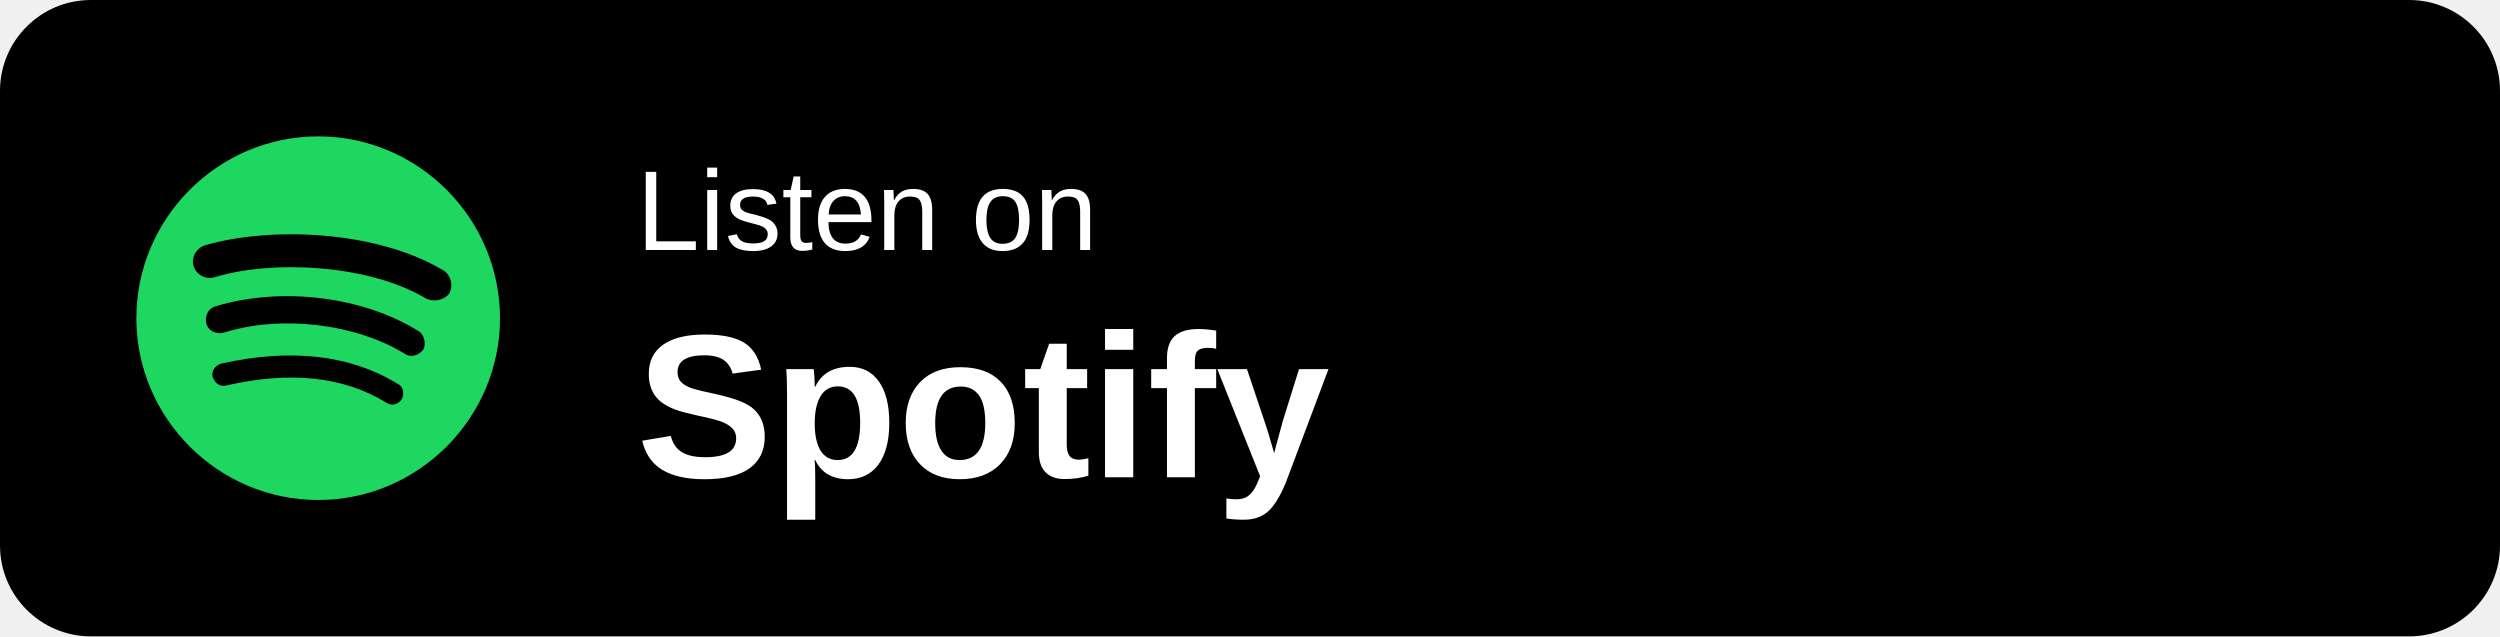
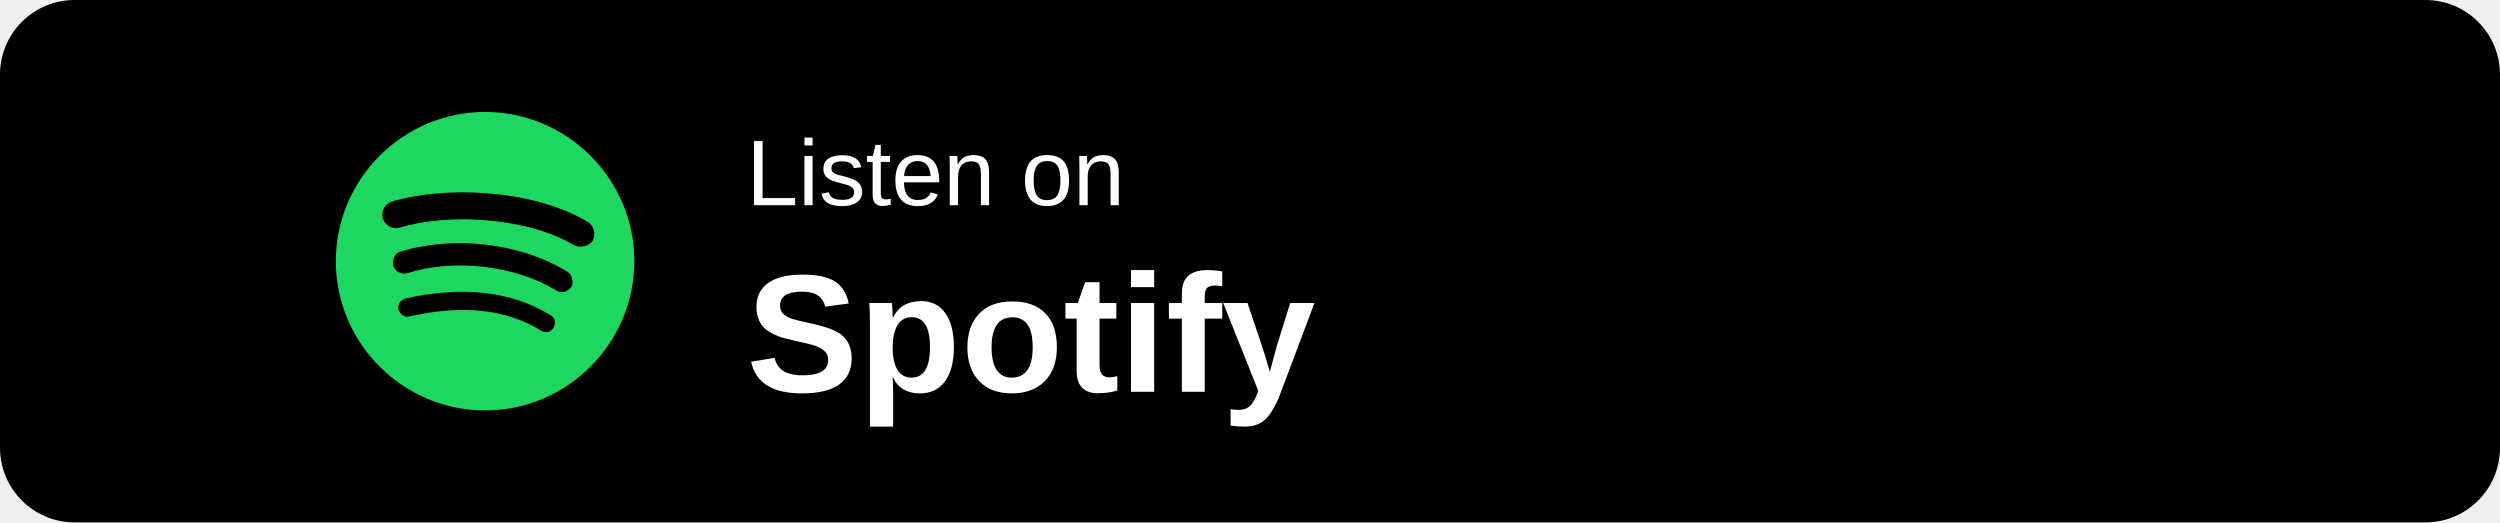
- <svg xmlns="http://www.w3.org/2000/svg" viewBox="0 0 220 56" role="img" aria-label="Listen on Spotify">
-   <rect width="220" height="56" rx="8" fill="#000" />
+ <svg xmlns="http://www.w3.org/2000/svg" viewBox="-24 0 268 56" role="img" aria-label="Listen on Spotify">
+   <rect x="-24" width="268" height="56" rx="8" fill="#000" />
  <path fill="#1ED760" d="M28 12c-8.8 0-16 7.2-16 16s7.2 16 16 16 16-7.2 16-16-7.2-16-16-16zm7.36 23.12c-.32.48-.88.64-1.36.32-3.76-2.32-8.48-2.8-14.08-1.52-.56.16-1.04-.24-1.2-.72-.16-.56.24-1.04.72-1.2 6.08-1.36 11.36-.8 15.52 1.76.56.24.64.88.4 1.36zm1.92-4.4c-.4.56-1.12.8-1.68.4-4.32-2.64-10.88-3.44-15.92-1.84-.64.16-1.36-.16-1.52-.8-.16-.64.16-1.36.8-1.52 5.76-1.76 12.96-.88 17.84 2.16.48.24.72 1.04.48 1.6zm.16-4.48C32.32 23.2 23.76 22.88 18.88 24.4c-.8.24-1.6-.24-1.84-.96-.24-.8.24-1.6.96-1.84 5.68-1.68 15.04-1.36 20.96 2.16.72.4.96 1.36.56 2.08-.4.56-1.36.8-2.08.4z" />
  <text x="56" y="22" fill="#fff" font-family="Arial, Helvetica, sans-serif" font-size="10">Listen on</text>
  <text x="56" y="42" fill="#fff" font-family="Arial, Helvetica, sans-serif" font-size="18" font-weight="700">Spotify</text>
</svg>
